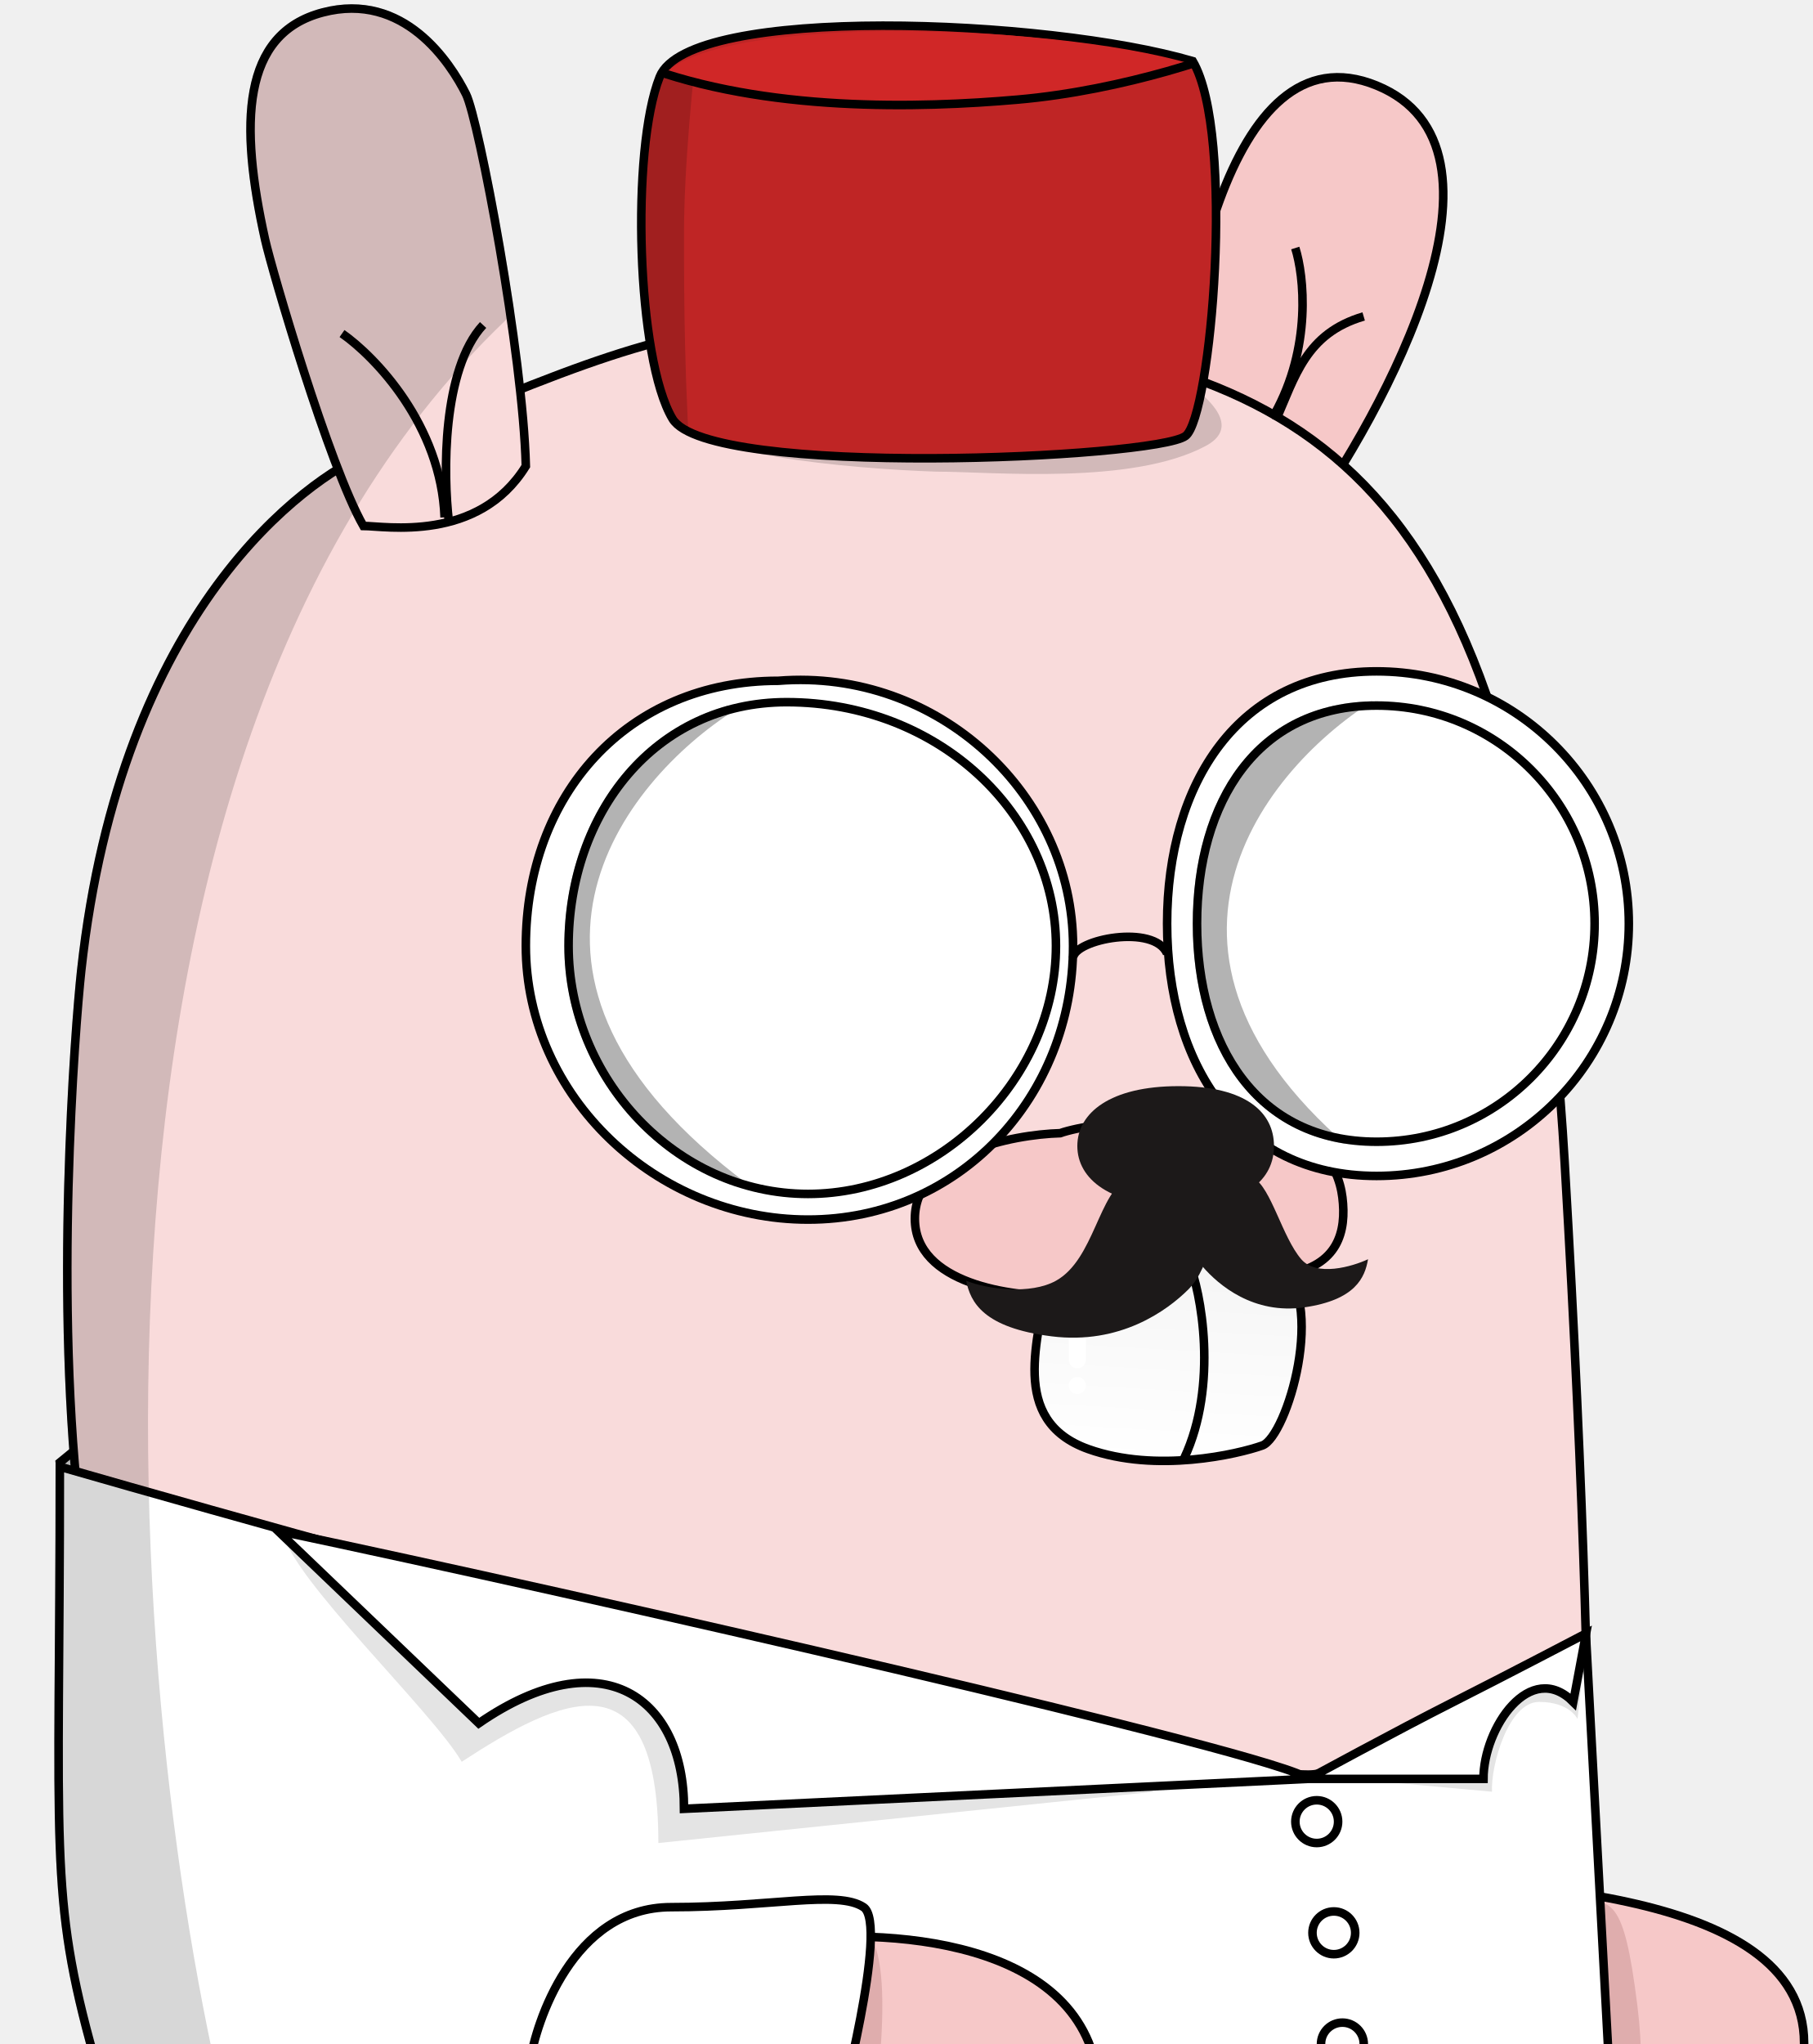
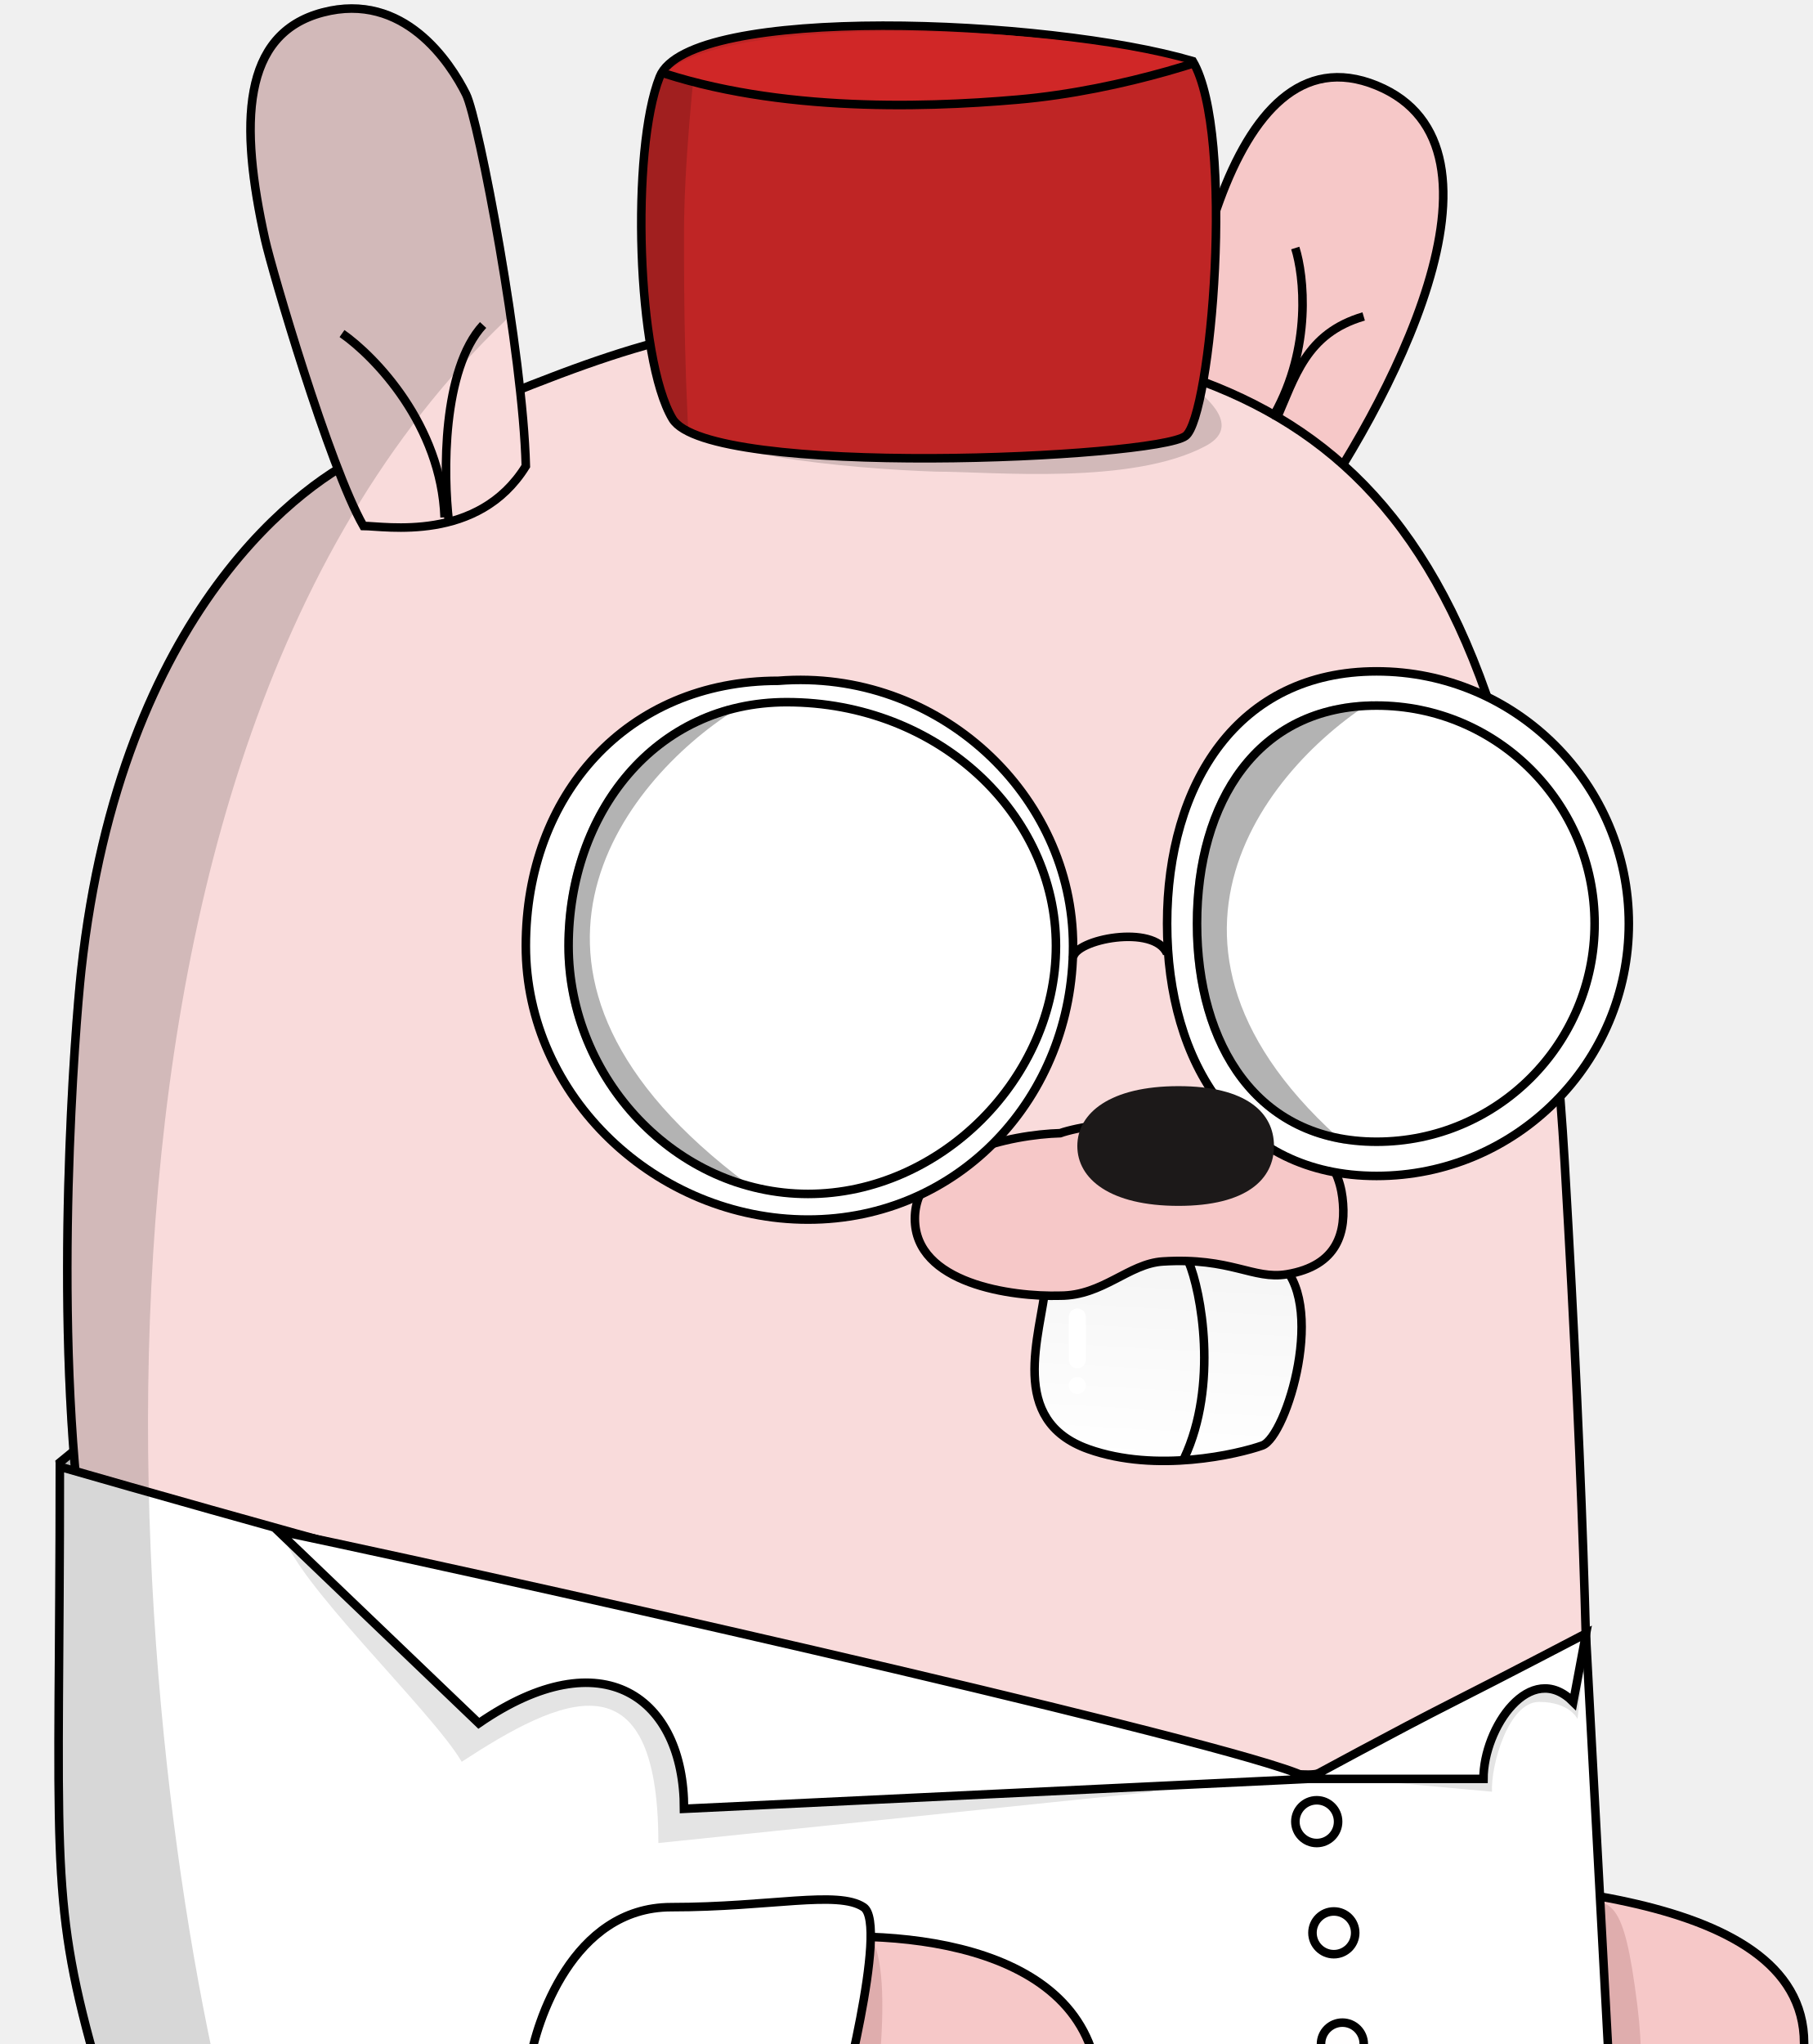
<svg xmlns="http://www.w3.org/2000/svg" width="212" height="239" viewBox="0 0 212 239" fill="none">
  <path d="M161 10C143.4 2.8 137.667 37.667 137 56L152 62C162.333 47.667 178.6 17.2 161 10Z" fill="#F6C8C8" stroke="black" />
  <path d="M211 238.908C211 220.271 174.216 220.13 156.088 219L145 249.073L186.184 257.545C194.456 259.098 211 257.545 211 238.908Z" fill="#F6C8C8" stroke="black" />
  <path d="M12.5 166.5L7 171L7.5 175L12.5 166.5Z" fill="#D9D9D9" stroke="black" />
  <path d="M191.5 234.5C189.904 221.73 188.5 222 183.951 222.45L178 231.115L179.984 243.825C184.117 249.409 194 254.5 191.5 234.5Z" fill="#DFADAD" />
  <path d="M91.5 38C78.5 38 66.788 42.805 43 53C36 56 14.141 71 9.5 113.5C8.794 119.962 6.217 152.562 9.5 178.5L63 286C100.333 285 176.6 282.5 183 280.5C189.4 278.5 186.167 257.667 183.5 245C185.667 247.333 187.655 215.5 183 136C178.345 56.5 154.5 43 113 39L125.5 26.5L101.5 38L108.5 22C108.5 22 95 30.5 91.5 38Z" fill="#F9DBDB" stroke="black" />
  <path d="M153 207.5C136.2 207.5 48.667 183.5 7 171.5C7 216.5 5.667 221.5 11 240.5L1.5 275.5L191 294L185.5 191.5C177.333 197 159.4 207.5 153 207.5Z" fill="white" stroke="black" />
  <path d="M54 206C50.5 200 34 184.5 33 179L73 192L135 209.5L77 215.5C77 193 65.5 198.5 54 206Z" fill="#E4E4E4" />
  <path d="M128.5 244C127.3 226.4 103 225.333 91 227L79.5 250L93.5 263.5C105.667 264.333 129.7 261.6 128.5 244Z" fill="#F6C8C8" stroke="black" />
  <path d="M103 239.5C104.19 222.862 99.754 224.122 95.951 225.277L90 233.943L91.984 246.652C96.117 252.237 101.81 256.138 103 239.5Z" fill="#DFADAD" />
  <path d="M174.5 209.5L158 208L168.5 202.5L178.5 196L185.5 192L184.5 201C184.5 201 183.6 199 180 199C176.4 199 174.333 206.5 174.5 209.5Z" fill="#E4E4E4" />
  <path d="M78.5 223C66.9 223 62.667 236.667 62 241L65 249.5L98 247.5C98 247.5 104 225 101 223C98 221 90.1 223 78.5 223Z" fill="white" stroke="black" />
  <path d="M56 201.5L32.5 179C67.333 186.333 150.2 205.2 153 208C153 208 163.295 202.387 170 199C176.002 195.968 185.5 191 185.5 191L184 199C179 194 173.5 202 173.5 208H153L80 211.5C80 198.5 70.5 191.5 56 201.5Z" fill="white" />
  <path d="M153 208L80 211.5C80 198.5 70.5 191.5 56 201.5L32.5 179C67.333 186.333 150.2 205.2 153 208ZM153 208H173.5C173.5 202 179 194 184 199L185.5 191C185.5 191 176.002 195.968 170 199C163.295 202.387 153 208 153 208Z" stroke="black" />
  <circle cx="154" cy="213" r="2.5" fill="#FFFEFE" stroke="black" />
  <circle cx="156" cy="226" r="2.5" fill="#FFFEFE" stroke="black" />
  <circle cx="157" cy="239" r="2.5" fill="#FFFEFE" stroke="black" />
  <path d="M61.5 54.5C55.931 63.5 45 61.5 42.5 61.5C38.5 54.5 31.79 31.553 31 28C28 14.5 28.241 3.958 37.741 1.458C47.241 -1.042 52.667 7.335 54.5 11C56 14 61.167 41.333 61.5 54.5Z" fill="#F9DBDB" stroke="black" />
  <path d="M52.5 61C51.833 55.5 51.7 43.2 56.5 38" stroke="black" />
  <path d="M40 39C43.833 41.667 51.6 49.7 52 60.5" stroke="black" />
  <path d="M149.211 49.154C151.467 44.094 152.699 38.992 159.489 37" stroke="black" />
  <path d="M151.489 29C152.511 32.209 153.451 40.595 149.039 48.468" stroke="black" />
  <path d="M127.292 169.44C117.812 166.064 121.677 156.209 122.331 150.03C130.403 147.596 144.733 143.904 149.445 147.498C155.335 151.992 150.5 168 147.637 169.018C144.774 170.035 135.242 172.27 127.292 169.44Z" fill="url(#paint0_linear_70_356)" stroke="black" />
  <path d="M107 142.5C107 134.9 118.333 132.667 124 132.5C125.833 131.833 131.213 130.924 138 130.5C154 129.5 156.566 136.527 157 140C157.5 144 156.5 148 150.5 149C146.554 149.658 144 147 136 147.5C132.008 147.75 129 151.5 124 151.5C118.333 151.667 107 150.1 107 142.5Z" fill="#F6C8C8" stroke="black" />
  <path d="M139 147.5C140.5 151 142.5 162 138.5 170.5" stroke="black" />
  <path d="M190.5 108C190.5 124.292 177.292 137.5 161 137.5C152.867 137.5 146.765 134.211 142.683 128.908C138.589 123.589 136.5 116.207 136.5 108C136.5 99.793 138.589 92.41 142.683 87.092C146.765 81.788 152.867 78.5 161 78.5C177.292 78.5 190.5 91.708 190.5 108Z" fill="white" stroke="black" />
  <path d="M186.5 108C186.5 122.083 175.083 133.5 161 133.5C153.973 133.5 148.746 130.66 145.263 126.082C141.767 121.488 140 115.104 140 108C140 100.896 141.767 94.512 145.263 89.918C148.746 85.34 153.973 82.5 161 82.5C175.083 82.5 186.5 93.917 186.5 108Z" fill="white" stroke="black" />
  <path d="M149 134C149 137.866 145.813 141 137.829 141C129.844 141 126 137.866 126 134C126 130.134 129.844 127 137.829 127C145.813 127 149 130.134 149 134Z" fill="#1C1919" />
  <path d="M91 79.603H91.02L91.039 79.602C109.755 78.124 125.5 92.952 125.5 110.603C125.5 128.297 112.153 142.603 94.5 142.603C76.807 142.603 61.5 128.257 61.5 110.603C61.5 92.897 73.359 79.603 91 79.603Z" fill="white" stroke="black" />
  <path d="M123.5 110.603C123.5 126.067 109.964 139.603 94.5 139.603C79.058 139.603 66.5 126.09 66.5 110.603C66.5 95.065 76.605 82.103 92 82.103C109.765 82.103 123.5 95.178 123.5 110.603Z" fill="white" stroke="black" />
  <path d="M125.5 112C125.667 109.833 135 108 136.5 111.5" stroke="black" />
  <circle cx="182" cy="109" r="2" fill="white" />
  <mask id="mask0_70_356" style="mask-type:alpha" maskUnits="userSpaceOnUse" x="66" y="81" width="58" height="60">
    <path d="M123.5 110.603C123.5 126.067 109.964 139.603 94.5 139.603C79.058 139.603 66.5 126.09 66.5 110.603C66.5 95.065 76.605 82.103 92 82.103C109.765 82.103 123.5 95.178 123.5 110.603Z" fill="white" stroke="black" />
  </mask>
  <g mask="url(#mask0_70_356)">
    <path d="M87.5 138.5C54.7 114.1 72.833 91.333 86 83L80 73L47.5 93.5V145L87.5 138.5Z" fill="black" fill-opacity="0.3" />
  </g>
  <mask id="mask1_70_356" style="mask-type:alpha" maskUnits="userSpaceOnUse" x="139" y="82" width="48" height="52">
    <path d="M186.5 108C186.5 122.083 175.083 133.5 161 133.5C153.973 133.5 148.746 130.66 145.263 126.082C141.767 121.488 140 115.104 140 108C140 100.896 141.767 94.512 145.263 89.918C148.746 85.34 153.973 82.5 161 82.5C175.083 82.5 186.5 93.917 186.5 108Z" fill="white" stroke="black" />
  </mask>
  <g mask="url(#mask1_70_356)">
    <path d="M162 137.5C129.2 113.1 147.333 90.333 160.5 82L154.5 72L122 92.5V144L162 137.5Z" fill="black" fill-opacity="0.3" />
  </g>
-   <path d="M125 154C125 153.448 125.448 153 126 153V153C126.552 153 127 153.448 127 154V159C127 159.552 126.552 160 126 160V160C125.448 160 125 159.552 125 159V154Z" fill="white" />
+   <path d="M125 154C125 153.448 125.448 153 126 153C126.552 153 127 153.448 127 154V159C127 159.552 126.552 160 126 160C125.448 160 125 159.552 125 159V154Z" fill="white" />
  <circle cx="126" cy="162" r="1" fill="white" />
  <mask id="mask2_70_356" style="mask-type:alpha" maskUnits="userSpaceOnUse" x="0" y="0" width="212" height="295">
    <path d="M161 10C143.4 2.8 137.667 37.667 137 56L152 62C162.333 47.667 178.6 17.2 161 10Z" fill="#F6C8C8" stroke="black" />
    <path d="M211 238.908C211 220.271 174.216 220.13 156.088 219L145 249.073L186.184 257.545C194.456 259.098 211 257.545 211 238.908Z" fill="#F6C8C8" stroke="black" />
    <path d="M12.5 166.5L7 171L7.5 175L12.5 166.5Z" fill="#D9D9D9" stroke="black" />
    <path d="M191.5 234.5C189.904 221.73 188.5 222 183.951 222.45L178 231.115L179.984 243.825C184.117 249.409 194 254.5 191.5 234.5Z" fill="#DFADAD" />
    <path d="M91.5 38C78.5 38 66.788 42.805 43 53C36 56 14.141 71 9.5 113.5C8.794 119.962 6.217 152.562 9.5 178.5L63 286C100.333 285 176.6 282.5 183 280.5C189.4 278.5 186.167 257.667 183.5 245C185.667 247.333 187.655 215.5 183 136C178.345 56.5 154.5 43 113 39L125.5 26.5L101.5 38L108.5 22C108.5 22 95 30.5 91.5 38Z" fill="#F9DBDB" stroke="black" />
    <path d="M153 207.5C136.2 207.5 48.667 183.5 7 171.5C7 216.5 5.667 221.5 11 240.5L1.5 275.5L191 294L185.5 191.5C177.333 197 159.4 207.5 153 207.5Z" fill="white" stroke="black" />
    <path d="M54 206C50.5 200 34 184.5 33 179L73 192L135 209.5L77 215.5C77 193 65.5 198.5 54 206Z" fill="#E4E4E4" />
    <path d="M128.5 244C127.3 226.4 103 225.333 91 227L79.5 250L93.5 263.5C105.667 264.333 129.7 261.6 128.5 244Z" fill="#F6C8C8" stroke="black" />
    <path d="M103 239.5C104.19 222.862 99.754 224.122 95.951 225.277L90 233.943L91.984 246.652C96.117 252.237 101.81 256.138 103 239.5Z" fill="#DFADAD" />
    <path d="M174.5 209.5L158 208L168.5 202.5L178.5 196L185.5 192L184.5 201C184.5 201 183.6 199 180 199C176.4 199 174.333 206.5 174.5 209.5Z" fill="#E4E4E4" />
    <path d="M78.5 223C66.9 223 62.667 236.667 62 241L65 249.5L98 247.5C98 247.5 104 225 101 223C98 221 90.1 223 78.5 223Z" fill="white" stroke="black" />
    <path d="M56 201.5L32.5 179C67.333 186.333 150.2 205.2 153 208C153 208 163.295 202.387 170 199C176.002 195.968 185.5 191 185.5 191L184 199C179 194 173.5 202 173.5 208H153L80 211.5C80 198.5 70.5 191.5 56 201.5Z" fill="white" />
    <path d="M153 208L80 211.5C80 198.5 70.5 191.5 56 201.5L32.5 179C67.333 186.333 150.2 205.2 153 208ZM153 208H173.5C173.5 202 179 194 184 199L185.5 191C185.5 191 176.002 195.968 170 199C163.295 202.387 153 208 153 208Z" stroke="black" />
    <circle cx="154" cy="213" r="2.5" fill="#FFFEFE" stroke="black" />
    <circle cx="156" cy="226" r="2.5" fill="#FFFEFE" stroke="black" />
    <circle cx="157" cy="239" r="2.5" fill="#FFFEFE" stroke="black" />
    <path d="M61.5 54.5C55.931 63.5 45 61.5 42.5 61.5C38.5 54.5 31.79 31.553 31 28C28 14.5 28.241 3.958 37.741 1.458C47.241 -1.042 52.667 7.335 54.5 11C56 14 61.167 41.333 61.5 54.5Z" fill="#F9DBDB" stroke="black" />
    <path d="M52.5 61C51.833 55.5 51.7 43.2 56.5 38" stroke="black" />
    <path d="M40 39C43.833 41.667 51.6 49.7 52 60.5" stroke="black" />
    <path d="M149.211 49.154C151.467 44.094 152.699 38.992 159.489 37" stroke="black" />
    <path d="M151.489 29C152.511 32.209 153.451 40.595 149.039 48.468" stroke="black" />
    <path d="M127.292 169.44C117.812 166.064 121.677 156.209 122.331 150.03C130.403 147.596 144.733 143.904 149.445 147.498C155.335 151.992 150.5 168 147.637 169.018C144.774 170.035 135.242 172.27 127.292 169.44Z" fill="url(#paint1_linear_70_356)" stroke="black" />
    <path d="M107 142.5C107 134.9 118.333 132.667 124 132.5C125.833 131.833 131.213 130.924 138 130.5C154 129.5 156.566 136.527 157 140C157.5 144 156.5 148 150.5 149C146.554 149.658 144 147 136 147.5C132.008 147.75 129 151.5 124 151.5C118.333 151.667 107 150.1 107 142.5Z" fill="#F6C8C8" stroke="black" />
    <path d="M139 147.5C140.5 151 142.5 162 138.5 170.5" stroke="black" />
    <path d="M190.5 108C190.5 124.292 177.292 137.5 161 137.5C152.867 137.5 146.765 134.211 142.683 128.908C138.589 123.589 136.5 116.207 136.5 108C136.5 99.793 138.589 92.41 142.683 87.092C146.765 81.788 152.867 78.5 161 78.5C177.292 78.5 190.5 91.708 190.5 108Z" fill="white" stroke="black" />
    <path d="M186.5 108C186.5 122.083 175.083 133.5 161 133.5C153.973 133.5 148.746 130.66 145.263 126.082C141.767 121.488 140 115.104 140 108C140 100.896 141.767 94.512 145.263 89.918C148.746 85.34 153.973 82.5 161 82.5C175.083 82.5 186.5 93.917 186.5 108Z" fill="white" stroke="black" />
    <path d="M149 134C149 137.866 145.813 141 137.829 141C129.844 141 126 137.866 126 134C126 130.134 129.844 127 137.829 127C145.813 127 149 130.134 149 134Z" fill="#1C1919" />
    <path d="M91 79.603H91.02L91.039 79.602C109.755 78.124 125.5 92.952 125.5 110.603C125.5 128.297 112.153 142.603 94.5 142.603C76.807 142.603 61.5 128.257 61.5 110.603C61.5 92.897 73.359 79.603 91 79.603Z" fill="white" stroke="black" />
    <path d="M123.5 110.603C123.5 126.067 109.964 139.603 94.5 139.603C79.058 139.603 66.5 126.09 66.5 110.603C66.5 95.065 76.605 82.103 92 82.103C109.765 82.103 123.5 95.178 123.5 110.603Z" fill="white" stroke="black" />
    <path d="M125.5 112C125.667 109.833 135 108 136.5 111.5" stroke="black" />
    <circle cx="182" cy="109" r="2" fill="white" />
    <circle cx="113.603" cy="111.603" r="7.603" fill="black" />
    <circle cx="117.534" cy="109.534" r="2.534" fill="white" />
    <circle cx="177.603" cy="109.603" r="7.603" fill="black" />
    <circle cx="181.534" cy="107.534" r="2.534" fill="white" />
    <mask id="mask3_70_356" style="mask-type:alpha" maskUnits="userSpaceOnUse" x="66" y="81" width="58" height="60">
      <path d="M123.5 110.603C123.5 126.067 109.964 139.603 94.5 139.603C79.058 139.603 66.5 126.09 66.5 110.603C66.5 95.065 76.605 82.103 92 82.103C109.765 82.103 123.5 95.178 123.5 110.603Z" fill="white" stroke="black" />
    </mask>
    <g mask="url(#mask3_70_356)">
      <path d="M87.5 138.5C54.7 114.1 72.833 91.333 86 83L80 73L47.5 93.5V145L87.5 138.5Z" fill="black" fill-opacity="0.3" />
    </g>
    <mask id="mask4_70_356" style="mask-type:alpha" maskUnits="userSpaceOnUse" x="139" y="82" width="48" height="52">
      <path d="M186.5 108C186.5 122.083 175.083 133.5 161 133.5C153.973 133.5 148.746 130.66 145.263 126.082C141.767 121.488 140 115.104 140 108C140 100.896 141.767 94.512 145.263 89.918C148.746 85.34 153.973 82.5 161 82.5C175.083 82.5 186.5 93.917 186.5 108Z" fill="white" stroke="black" />
    </mask>
    <g mask="url(#mask4_70_356)">
      <path d="M162 137.5C129.2 113.1 143.833 89.333 157 81L154.5 72L122 92.5V144L162 137.5Z" fill="black" fill-opacity="0.3" />
    </g>
-     <path d="M125 154C125 153.448 125.448 153 126 153V153C126.552 153 127 153.448 127 154V159C127 159.552 126.552 160 126 160V160C125.448 160 125 159.552 125 159V154Z" fill="white" />
+     <path d="M125 154C125 153.448 125.448 153 126 153C126.552 153 127 153.448 127 154V159C127 159.552 126.552 160 126 160C125.448 160 125 159.552 125 159V154Z" fill="white" />
    <circle cx="126" cy="162" r="1" fill="white" />
  </mask>
  <g mask="url(#mask2_70_356)">
    <path d="M69 29.215C5 75.615 13.667 192.549 26 245.215L-45 264.215V62.215L-20 -12.785C36.333 -18.118 133 -17.185 69 29.215Z" fill="black" fill-opacity="0.16" />
  </g>
-   <path d="M123.5 149.755C120.533 151.404 115.5 150.755 113 149.755C113.5 152.255 115 155.255 123 156.255C131 157.255 136.5 153.255 139 150.755C141.5 148.255 143 141.755 141 138.755C139.76 136.895 135.083 136.434 132 137.755C128.5 139.256 128 147.256 123.5 149.755Z" fill="#1C1919" />
-   <path d="M152.19 147.24C153.975 149.316 158.141 148.105 160 147.24C159.628 149.403 158.512 151.999 152.562 152.864C146.612 153.729 142.521 150.268 140.662 148.105C138.802 145.942 138.43 141.182 139.918 138.587C140.84 136.977 144.381 136.423 146.612 137.721C148.675 138.921 149.959 144.644 152.19 147.24Z" fill="#1C1919" />
  <path d="M141.006 52.149C148.006 48.415 133.506 41.149 127.506 38.649C121.673 38.649 111.806 39.649 111.006 39.649C110.006 39.649 80.506 43.149 80.006 48.649C79.606 53.049 99.506 54.815 109.506 55.149C116.173 55.149 132.353 56.763 141.006 52.149Z" fill="black" fill-opacity="0.16" />
  <path d="M78.659 48.977C74.46 41.977 73.76 17.477 77.159 8.977C80.559 0.477 122.5 2.149 139.5 7.149C144.5 15.649 141.659 48.727 138.659 50.977C135.159 53.602 82.859 55.977 78.659 48.977Z" fill="#BF2525" stroke="black" />
  <mask id="mask5_70_356" style="mask-type:alpha" maskUnits="userSpaceOnUse" x="75" y="3" width="69" height="51">
    <path d="M78.659 49.067C74.46 42.205 73.76 18.186 77.159 9.853C80.559 1.519 122.659 2.5 139.659 7.402C144.659 15.735 141.659 48.822 138.659 51.028C135.159 53.602 82.859 55.93 78.659 49.067Z" fill="#69182E" />
    <mask id="mask6_70_356" style="mask-type:alpha" maskUnits="userSpaceOnUse" x="75" y="3" width="69" height="50">
      <path d="M78.659 49.067C75.659 44.165 73.76 18.186 77.159 9.853C80.559 1.519 122.659 2.5 139.659 7.402C144.659 15.735 145.659 34.362 139.659 50.538C135.659 53.479 81.659 53.969 78.659 49.067Z" fill="#A30707" />
    </mask>
    <g mask="url(#mask6_70_356)">
      <path d="M117.659 12.303C106.282 12.303 87.659 13.284 73.159 7.892C73.159 1.519 78.459 -2.892 79.659 -2.892C80.859 -2.892 101.993 -3.873 114.159 -3.873L144.659 5.931C137.159 8.872 123.659 12.303 117.659 12.303Z" fill="#AE3939" />
    </g>
  </mask>
  <g mask="url(#mask5_70_356)">
    <path d="M65 24.727C67 40.903 82.028 72.652 81 58.549C80 44.824 80 34.53 80 27.177C80 19.825 81 9.041 82 1.198L71.785 0.018L65 24.727Z" fill="black" fill-opacity="0.16" />
  </g>
  <mask id="mask7_70_356" style="mask-type:alpha" maskUnits="userSpaceOnUse" x="75" y="3" width="69" height="51">
    <path d="M78.311 49.977C75.311 44.977 73.411 18.477 76.811 9.977C80.211 1.477 122.311 2.477 139.311 7.477C144.311 15.977 145.311 34.977 139.311 51.477C135.311 54.477 81.311 54.977 78.311 49.977Z" fill="#A30707" />
  </mask>
  <g mask="url(#mask7_70_356)">
    <path d="M119 11.649C107.5 12.649 89.5 13.149 75 7.649C75 1.149 80.3 -3.351 81.5 -3.351C82.7 -3.351 103.833 -4.351 116 -4.351L147.689 4.32C143.689 6.32 131.5 10.562 119 11.649Z" fill="#D02727" stroke="black" />
  </g>
  <defs>
    <linearGradient id="paint0_linear_70_356" x1="140.5" y1="145" x2="139" y2="171" gradientUnits="userSpaceOnUse">
      <stop stop-color="#F4F4F4" />
      <stop offset="1" stop-color="white" />
    </linearGradient>
    <linearGradient id="paint1_linear_70_356" x1="140.5" y1="145" x2="139" y2="171" gradientUnits="userSpaceOnUse">
      <stop stop-color="#F4F4F4" />
      <stop offset="1" stop-color="white" />
    </linearGradient>
  </defs>
</svg>
